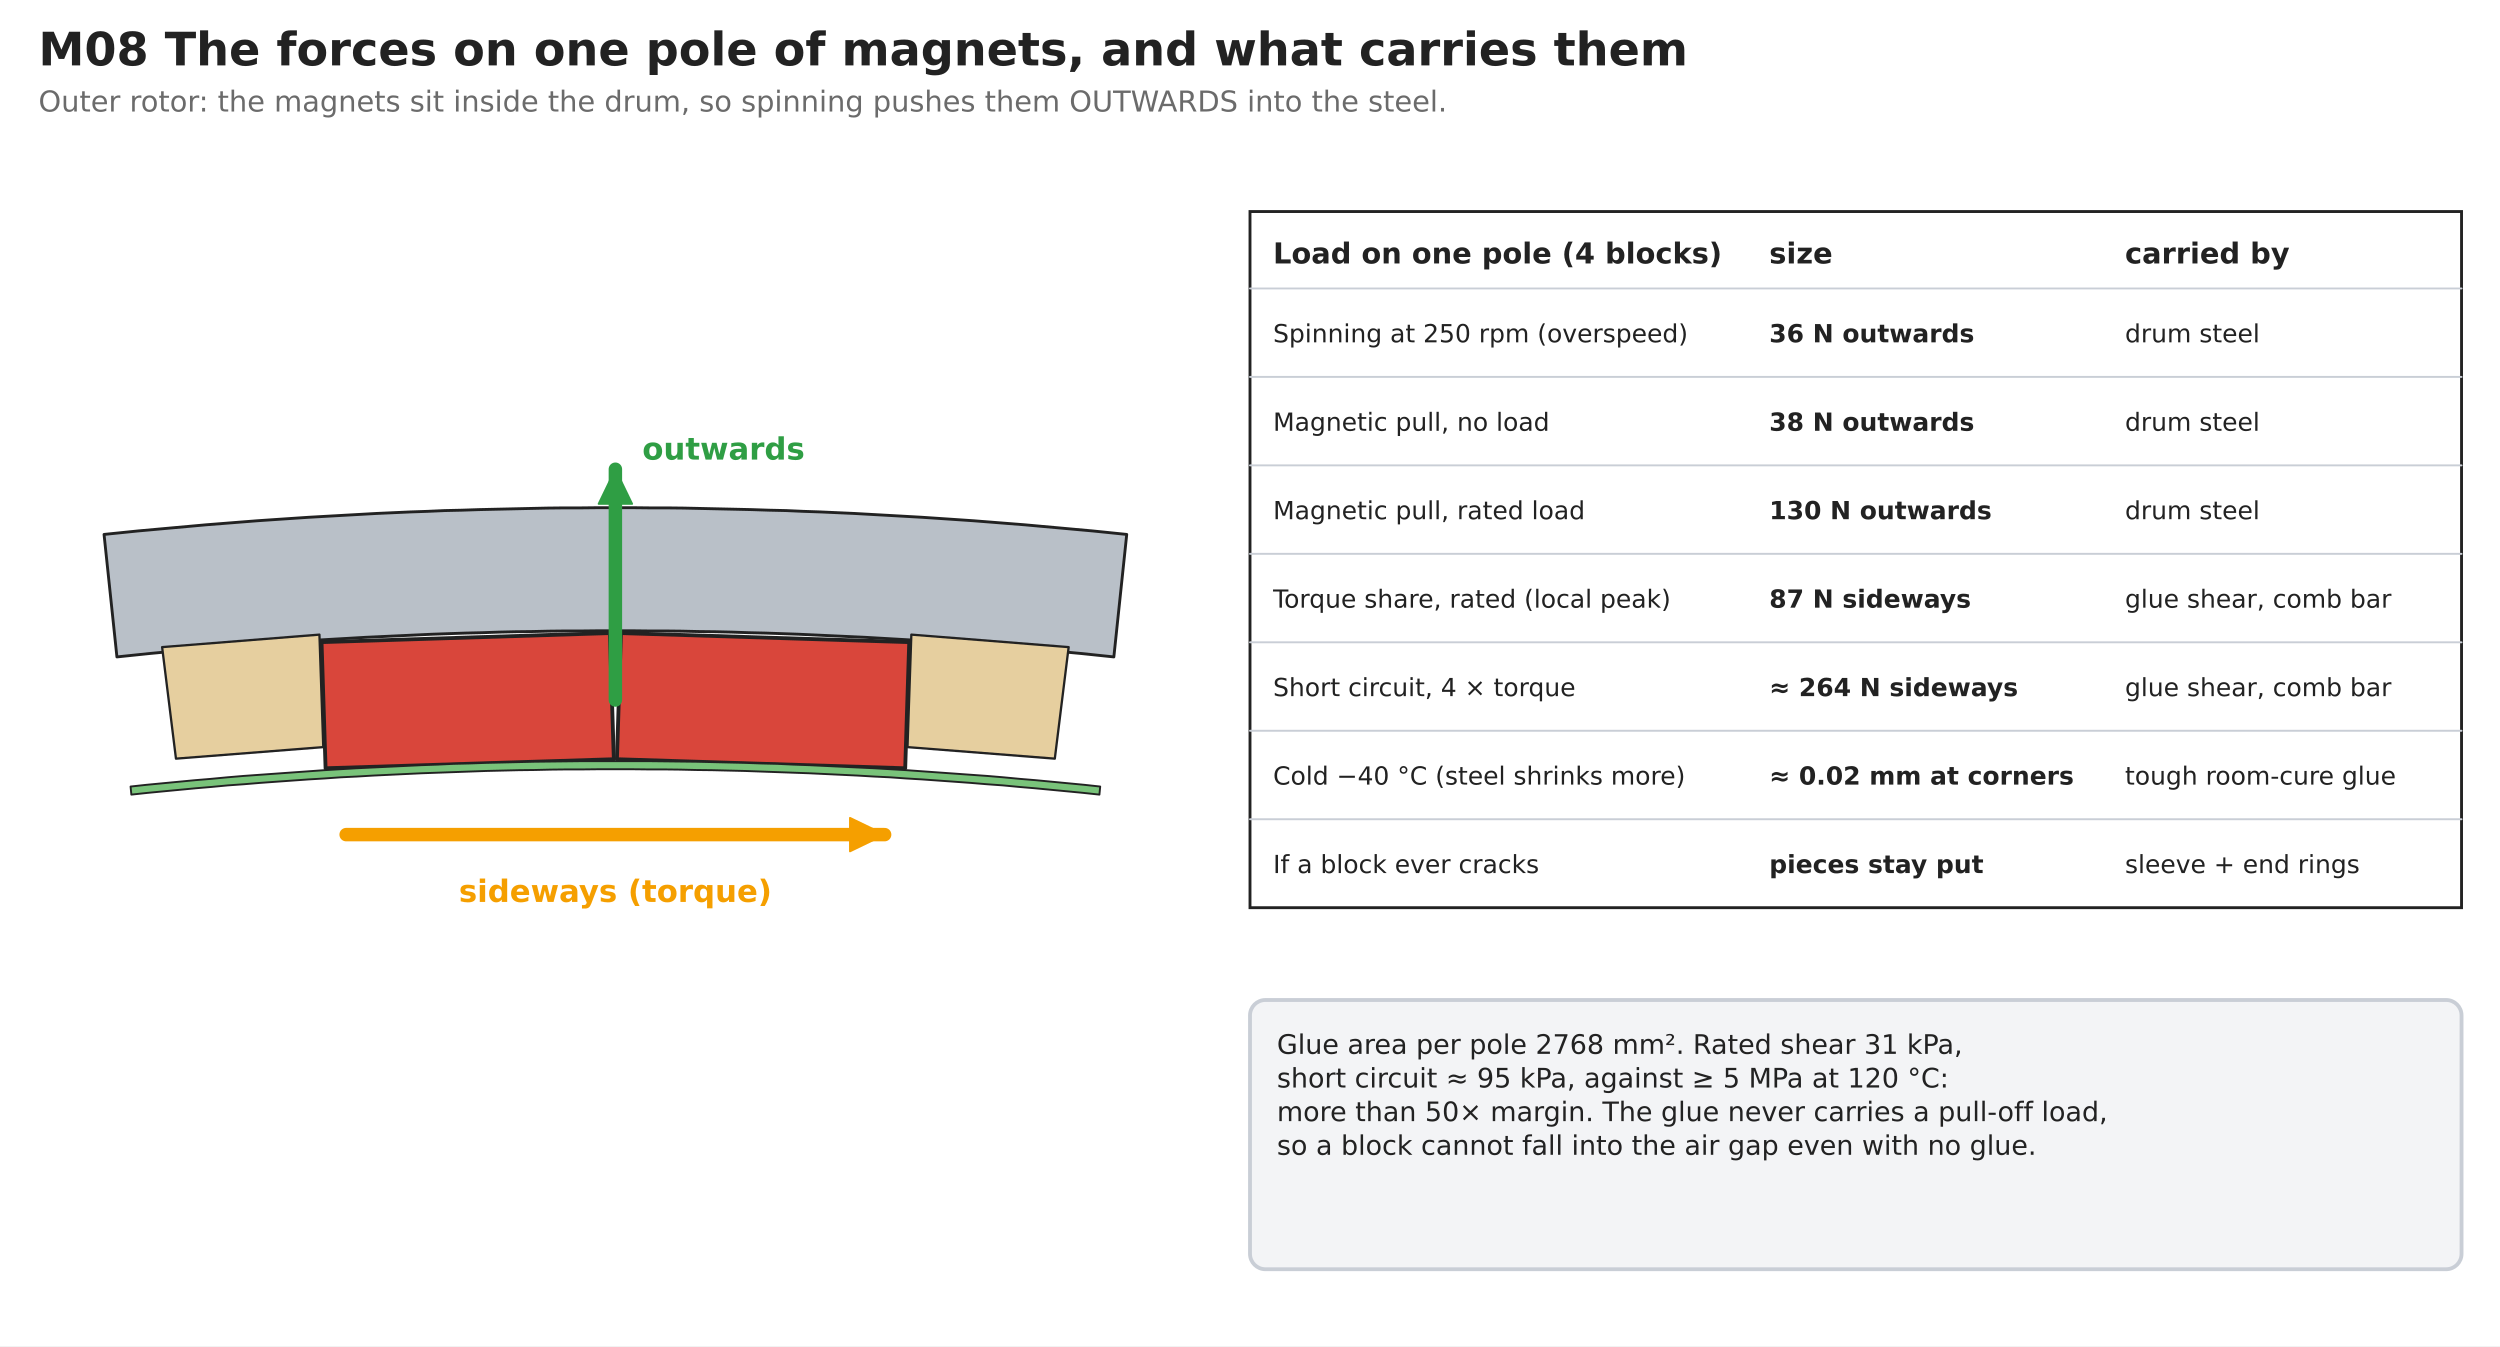
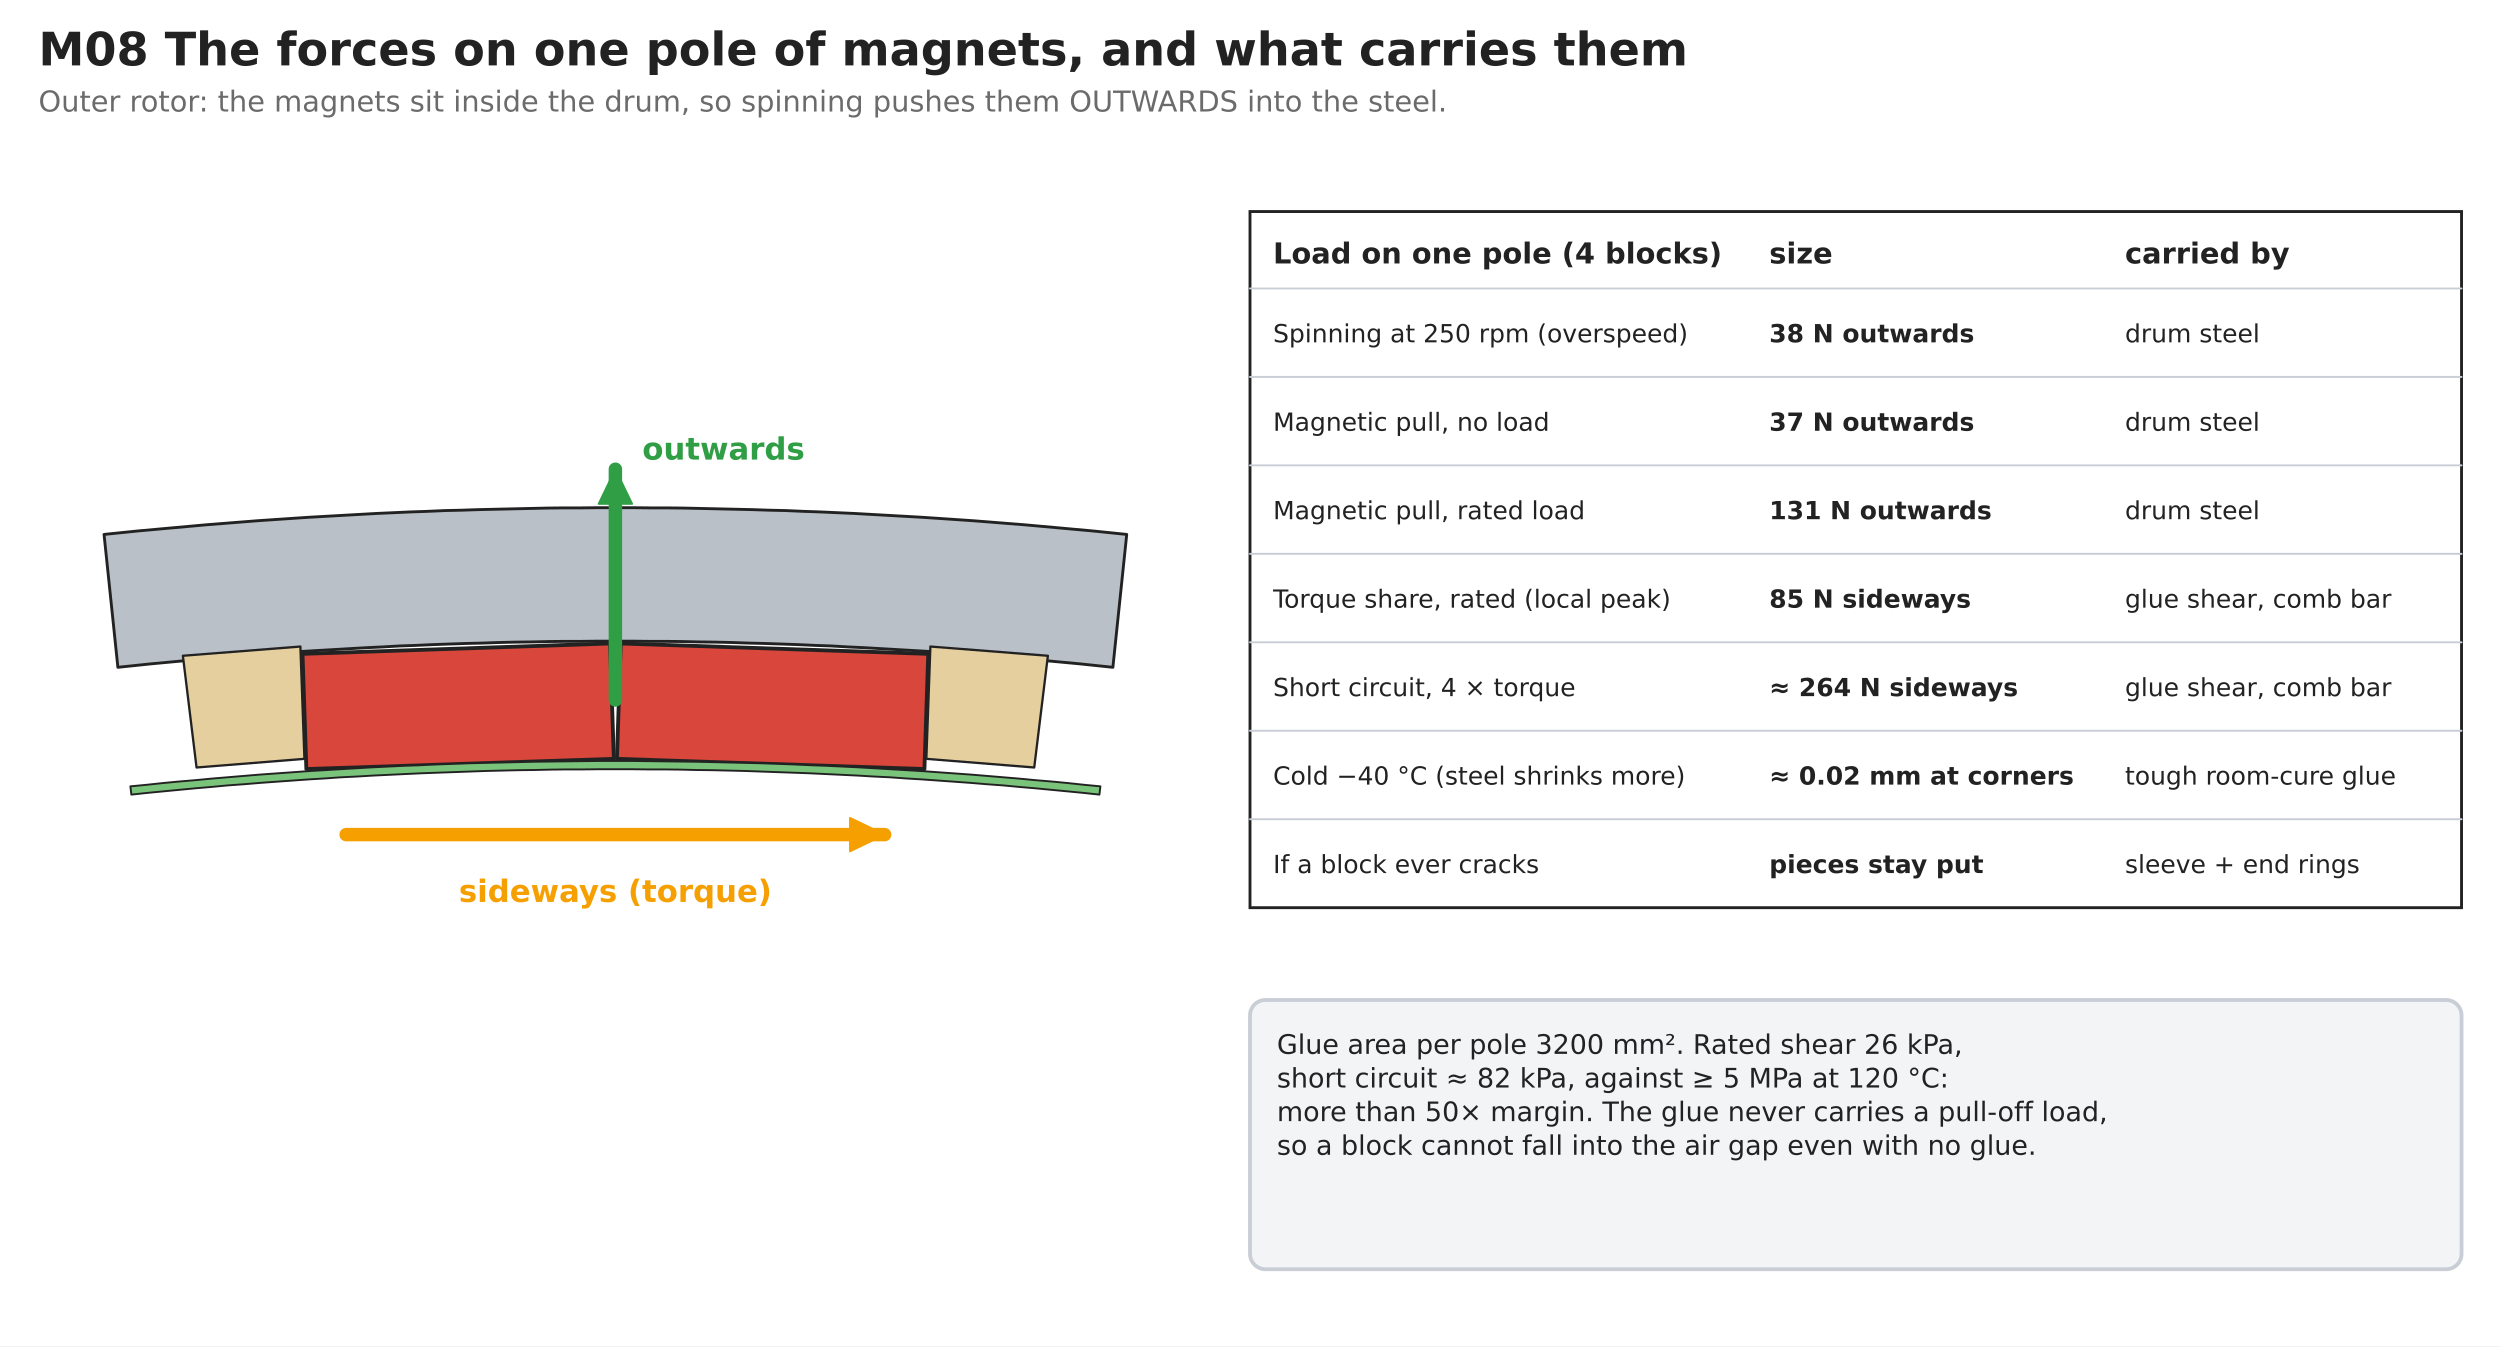
<svg xmlns="http://www.w3.org/2000/svg" viewBox="0 0 1300 700" width="1300" height="700">
  <rect width="100%" height="100%" fill="white" />
  <text x="20.0" y="34.0" font-family="DejaVu Sans, Arial, Helvetica, sans-serif" font-size="24" text-anchor="start" font-weight="bold" fill="#222222">M08  The forces on one pole of magnets, and what carries them</text>
  <text x="20.0" y="58.0" font-family="DejaVu Sans, Arial, Helvetica, sans-serif" font-size="15" text-anchor="start" font-weight="normal" fill="#6b6b6b">Outer rotor: the magnets sit inside the drum, so spinning pushes them OUTWARDS into the steel.</text>
  <clipPath id="clip6">
    <rect x="40.0" y="150.0" width="560.0" height="400.0" />
  </clipPath>
  <g clip-path="url(#clip6)">
-     <polygon points="54.1,277.9 62.9,277.0 71.7,276.1 80.6,275.3 89.4,274.5 98.3,273.7 107.1,272.9 116.0,272.2 124.8,271.5 133.7,270.8 142.5,270.2 151.4,269.6 160.3,269.0 169.1,268.5 178.0,268.0 186.9,267.5 195.7,267.0 204.6,266.6 213.5,266.2 222.3,265.9 231.2,265.5 240.1,265.3 249.0,265.0 257.8,264.8 266.7,264.6 275.6,264.4 284.5,264.2 293.4,264.1 302.2,264.1 311.1,264.0 320.0,264.0 328.9,264.0 337.8,264.1 346.6,264.1 355.5,264.2 364.4,264.4 373.3,264.6 382.2,264.8 391.0,265.0 399.9,265.3 408.8,265.5 417.7,265.9 426.5,266.2 435.4,266.6 444.3,267.0 453.1,267.5 462.0,268.0 470.9,268.5 479.7,269.0 488.6,269.6 497.5,270.2 506.3,270.8 515.2,271.5 524.0,272.2 532.9,272.9 541.7,273.7 550.6,274.5 559.4,275.3 568.3,276.1 577.1,277.0 585.9,277.9 579.2,341.6 570.6,340.7 562.0,339.8 553.4,339.0 544.8,338.2 536.1,337.4 527.5,336.7 518.9,336.0 510.3,335.3 501.6,334.7 493.0,334.0 484.4,333.5 475.7,332.9 467.1,332.4 458.4,331.9 449.8,331.4 441.1,331.0 432.5,330.6 423.9,330.2 415.2,329.8 406.6,329.5 397.9,329.2 389.2,329.0 380.6,328.7 371.9,328.5 363.3,328.4 354.6,328.2 346.0,328.1 337.3,328.1 328.7,328.0 320.0,328.0 311.3,328.0 302.7,328.1 294.0,328.1 285.4,328.2 276.7,328.4 268.1,328.5 259.4,328.7 250.8,329.0 242.1,329.2 233.4,329.5 224.8,329.8 216.1,330.2 207.5,330.6 198.9,331.0 190.2,331.4 181.6,331.9 172.9,332.4 164.3,332.9 155.6,333.5 147.0,334.0 138.4,334.7 129.7,335.3 121.1,336.0 112.5,336.7 103.9,337.4 95.2,338.2 86.6,339.0 78.0,339.8 69.4,340.7 60.8,341.6" fill="#b9c0c8" stroke="#222222" stroke-width="1.5" stroke-linejoin="round" fill-opacity="1" />
-     <polygon points="169.3,399.5 319.2,394.8 317.1,329.2 167.2,333.9" fill="#d9463b" stroke="#222222" stroke-width="2" stroke-linejoin="round" fill-opacity="1" />
-     <polygon points="320.8,394.8 470.7,399.5 472.8,333.9 322.9,329.2" fill="#d9463b" stroke="#222222" stroke-width="2" stroke-linejoin="round" fill-opacity="1" />
-     <polygon points="91.5,394.5 168.1,388.5 166.1,330.0 84.3,336.5" fill="#e6cf9f" stroke="#222222" stroke-width="1.2" stroke-linejoin="round" fill-opacity="1" />
-     <polygon points="471.9,388.5 548.5,394.5 555.7,336.5 473.9,330.0" fill="#e6cf9f" stroke="#222222" stroke-width="1.2" stroke-linejoin="round" fill-opacity="1" />
-     <polygon points="67.9,409.0 76.2,408.1 84.6,407.3 93.0,406.5 101.4,405.7 109.8,405.0 118.2,404.2 126.5,403.5 134.9,402.9 143.3,402.3 151.7,401.7 160.1,401.1 168.5,400.5 176.9,400.0 185.3,399.5 193.8,399.1 202.2,398.7 210.6,398.3 219.0,397.9 227.4,397.6 235.8,397.2 244.2,397.0 252.6,396.7 261.1,396.5 269.5,396.3 277.9,396.1 286.3,396.0 294.7,395.9 303.2,395.8 311.6,395.8 320.0,395.8 328.4,395.8 336.8,395.8 345.3,395.9 353.7,396.0 362.1,396.1 370.5,396.3 378.9,396.5 387.4,396.7 395.8,397.0 404.2,397.2 412.6,397.6 421.0,397.9 429.4,398.3 437.8,398.7 446.2,399.1 454.7,399.5 463.1,400.0 471.5,400.5 479.9,401.1 488.3,401.7 496.7,402.3 505.1,402.9 513.5,403.5 521.8,404.2 530.2,405.0 538.6,405.7 547.0,406.5 555.4,407.3 563.8,408.1 572.1,409.0 571.7,413.2 563.3,412.3 555.0,411.5 546.6,410.7 538.2,409.9 529.9,409.2 521.5,408.4 513.1,407.8 504.7,407.1 496.4,406.5 488.0,405.9 479.6,405.3 471.2,404.8 462.8,404.2 454.4,403.8 446.0,403.3 437.6,402.9 429.2,402.5 420.8,402.1 412.4,401.8 404.0,401.5 395.6,401.2 387.2,400.9 378.8,400.7 370.4,400.5 362.0,400.4 353.6,400.2 345.2,400.1 336.8,400.1 328.4,400.0 320.0,400.0 311.6,400.0 303.2,400.1 294.8,400.1 286.4,400.2 278.0,400.4 269.6,400.5 261.2,400.7 252.8,400.9 244.4,401.2 236.0,401.5 227.6,401.8 219.2,402.1 210.8,402.5 202.4,402.9 194.0,403.3 185.6,403.8 177.2,404.2 168.8,404.8 160.4,405.3 152.0,405.9 143.6,406.5 135.3,407.1 126.9,407.8 118.5,408.4 110.1,409.2 101.8,409.9 93.4,410.7 85.0,411.5 76.7,412.3 68.3,413.2" fill="#79c37a" stroke="#222222" stroke-width="1" stroke-linejoin="round" fill-opacity="1" />
+     <polygon points="54.1,277.9 62.9,277.0 71.7,276.1 80.6,275.3 89.4,274.5 98.3,273.7 107.1,272.9 116.0,272.2 124.8,271.5 133.7,270.8 142.5,270.2 151.4,269.6 160.3,269.0 169.1,268.5 178.0,268.0 186.9,267.5 195.7,267.0 204.6,266.6 213.5,266.2 222.3,265.9 231.2,265.5 240.1,265.3 249.0,265.0 257.8,264.8 266.7,264.6 275.6,264.4 284.5,264.2 293.4,264.1 302.2,264.1 311.1,264.0 320.0,264.0 328.9,264.0 337.8,264.1 346.6,264.1 355.5,264.2 364.4,264.4 373.3,264.6 382.2,264.8 391.0,265.0 399.9,265.3 408.8,265.5 417.7,265.9 426.5,266.2 435.4,266.6 444.3,267.0 453.1,267.5 462.0,268.0 470.9,268.5 479.7,269.0 488.6,269.6 497.5,270.2 506.3,270.8 515.2,271.5 524.0,272.2 532.9,272.9 541.7,273.7 550.6,274.5 559.4,275.3 568.3,276.1 577.1,277.0 585.9,277.9 578.7,347.0 570.1,346.1 561.5,345.2 552.9,344.4 544.3,343.6 535.7,342.8 527.1,342.1 518.5,341.4 509.8,340.7 501.2,340.0 492.6,339.4 484.0,338.8 475.4,338.3 466.8,337.8 458.1,337.3 449.5,336.8 440.9,336.4 432.3,335.9 423.6,335.6 415.0,335.2 406.4,334.9 397.7,334.6 389.1,334.4 380.5,334.1 371.8,333.9 363.2,333.8 354.6,333.6 345.9,333.5 337.3,333.5 328.6,333.4 320.0,333.4 311.4,333.4 302.7,333.5 294.1,333.5 285.4,333.6 276.8,333.8 268.2,333.9 259.5,334.1 250.9,334.4 242.3,334.6 233.6,334.9 225.0,335.2 216.4,335.6 207.7,335.9 199.1,336.4 190.5,336.8 181.9,337.3 173.2,337.8 164.6,338.3 156.0,338.8 147.4,339.4 138.8,340.0 130.2,340.7 121.5,341.4 112.9,342.1 104.3,342.8 95.7,343.6 87.1,344.4 78.5,345.2 69.9,346.1 61.3,347.0" fill="#b9c0c8" stroke="#222222" stroke-width="1.5" stroke-linejoin="round" fill-opacity="1" />
+     <polygon points="159.3,399.9 319.2,394.6 317.2,334.6 157.3,340.0" fill="#d9463b" stroke="#222222" stroke-width="2" stroke-linejoin="round" fill-opacity="1" />
+     <polygon points="320.8,394.6 480.7,399.9 482.7,340.0 322.8,334.6" fill="#d9463b" stroke="#222222" stroke-width="2" stroke-linejoin="round" fill-opacity="1" />
+     <polygon points="102.2,399.1 158.3,394.6 156.2,336.2 95.1,341.0" fill="#e6cf9f" stroke="#222222" stroke-width="1.2" stroke-linejoin="round" fill-opacity="1" />
+     <polygon points="481.7,394.6 537.8,399.1 544.9,341.0 483.8,336.2" fill="#e6cf9f" stroke="#222222" stroke-width="1.2" stroke-linejoin="round" fill-opacity="1" />
+     <polygon points="67.8,408.9 76.2,408.1 84.6,407.2 93.0,406.4 101.4,405.7 109.8,404.9 118.1,404.2 126.5,403.5 134.9,402.8 143.3,402.2 151.7,401.6 160.1,401.0 168.5,400.5 176.9,400.0 185.3,399.5 193.8,399.0 202.2,398.6 210.6,398.2 219.0,397.9 227.4,397.5 235.8,397.2 244.2,396.9 252.6,396.7 261.1,396.5 269.5,396.3 277.9,396.1 286.3,396.0 294.7,395.9 303.2,395.8 311.6,395.7 320.0,395.7 328.4,395.7 336.8,395.8 345.3,395.9 353.7,396.0 362.1,396.1 370.5,396.3 378.9,396.5 387.4,396.7 395.8,396.9 404.2,397.2 412.6,397.5 421.0,397.9 429.4,398.2 437.8,398.6 446.2,399.0 454.7,399.5 463.1,400.0 471.5,400.5 479.9,401.0 488.3,401.6 496.7,402.2 505.1,402.8 513.5,403.5 521.9,404.2 530.2,404.9 538.6,405.7 547.0,406.4 555.4,407.2 563.8,408.1 572.2,408.9 571.7,413.2 563.3,412.3 555.0,411.5 546.6,410.7 538.2,409.9 529.9,409.2 521.5,408.4 513.1,407.8 504.7,407.1 496.4,406.5 488.0,405.9 479.6,405.3 471.2,404.8 462.8,404.2 454.4,403.8 446.0,403.3 437.6,402.9 429.2,402.5 420.8,402.1 412.4,401.8 404.0,401.5 395.6,401.2 387.2,400.9 378.8,400.7 370.4,400.5 362.0,400.4 353.6,400.2 345.2,400.1 336.8,400.1 328.4,400.0 320.0,400.0 311.6,400.0 303.2,400.1 294.8,400.1 286.4,400.2 278.0,400.4 269.6,400.5 261.2,400.7 252.8,400.9 244.4,401.2 236.0,401.5 227.6,401.8 219.2,402.1 210.8,402.5 202.4,402.9 194.0,403.3 185.6,403.8 177.2,404.2 168.8,404.8 160.4,405.3 152.0,405.9 143.6,406.5 135.3,407.1 126.9,407.8 118.5,408.4 110.1,409.2 101.8,409.9 93.4,410.7 85.0,411.5 76.7,412.3 68.3,413.2" fill="#79c37a" stroke="#222222" stroke-width="1" stroke-linejoin="round" fill-opacity="1" />
  </g>
  <line x1="320.0" y1="364.0" x2="320.0" y2="244.0" stroke="#2f9e44" stroke-width="7" stroke-linecap="round" />
  <polygon points="320.0,244.0 328.7,262.0 311.3,262.0" fill="#2f9e44" stroke="#2f9e44" stroke-width="1" stroke-linejoin="round" fill-opacity="1" />
  <text x="334.0" y="239.0" font-family="DejaVu Sans, Arial, Helvetica, sans-serif" font-size="16" text-anchor="start" font-weight="bold" fill="#2f9e44">outwards</text>
  <line x1="180.0" y1="434.0" x2="460.0" y2="434.0" stroke="#f59f00" stroke-width="7" stroke-linecap="round" />
  <polygon points="460.0,434.0 442.0,442.7 442.0,425.3" fill="#f59f00" stroke="#f59f00" stroke-width="1" stroke-linejoin="round" fill-opacity="1" />
  <text x="320.0" y="469.0" font-family="DejaVu Sans, Arial, Helvetica, sans-serif" font-size="16" text-anchor="middle" font-weight="bold" fill="#f59f00">sideways (torque)</text>
  <rect x="650.0" y="110.0" width="630.0" height="362.0" rx="0" fill="white" stroke="#222222" stroke-width="1.5" fill-opacity="1" />
  <text x="662.0" y="137.0" font-family="DejaVu Sans, Arial, Helvetica, sans-serif" font-size="15" text-anchor="start" font-weight="bold" fill="#222222">Load on one pole (4 blocks)</text>
  <text x="920.0" y="137.0" font-family="DejaVu Sans, Arial, Helvetica, sans-serif" font-size="15" text-anchor="start" font-weight="bold" fill="#222222">size</text>
  <text x="1105.0" y="137.0" font-family="DejaVu Sans, Arial, Helvetica, sans-serif" font-size="15" text-anchor="start" font-weight="bold" fill="#222222">carried by</text>
  <line x1="650.0" y1="150.0" x2="1280.0" y2="150.0" stroke="#c9ced6" stroke-width="1" stroke-linecap="round" />
  <text x="662.0" y="178.0" font-family="DejaVu Sans, Arial, Helvetica, sans-serif" font-size="13" text-anchor="start" font-weight="normal" fill="#222222">Spinning at 250 rpm (overspeed)</text>
-   <text x="920.0" y="178.0" font-family="DejaVu Sans, Arial, Helvetica, sans-serif" font-size="13" text-anchor="start" font-weight="bold" fill="#222222">36 N outwards</text>
+   <text x="920.0" y="178.0" font-family="DejaVu Sans, Arial, Helvetica, sans-serif" font-size="13" text-anchor="start" font-weight="bold" fill="#222222">38 N outwards</text>
  <text x="1105.0" y="178.0" font-family="DejaVu Sans, Arial, Helvetica, sans-serif" font-size="13" text-anchor="start" font-weight="normal" fill="#222222">drum steel</text>
  <line x1="650.0" y1="196.0" x2="1280.0" y2="196.0" stroke="#c9ced6" stroke-width="1" stroke-linecap="round" />
  <text x="662.0" y="224.0" font-family="DejaVu Sans, Arial, Helvetica, sans-serif" font-size="13" text-anchor="start" font-weight="normal" fill="#222222">Magnetic pull, no load</text>
-   <text x="920.0" y="224.0" font-family="DejaVu Sans, Arial, Helvetica, sans-serif" font-size="13" text-anchor="start" font-weight="bold" fill="#222222">38 N outwards</text>
+   <text x="920.0" y="224.0" font-family="DejaVu Sans, Arial, Helvetica, sans-serif" font-size="13" text-anchor="start" font-weight="bold" fill="#222222">37 N outwards</text>
  <text x="1105.0" y="224.0" font-family="DejaVu Sans, Arial, Helvetica, sans-serif" font-size="13" text-anchor="start" font-weight="normal" fill="#222222">drum steel</text>
  <line x1="650.0" y1="242.0" x2="1280.0" y2="242.0" stroke="#c9ced6" stroke-width="1" stroke-linecap="round" />
  <text x="662.0" y="270.0" font-family="DejaVu Sans, Arial, Helvetica, sans-serif" font-size="13" text-anchor="start" font-weight="normal" fill="#222222">Magnetic pull, rated load</text>
-   <text x="920.0" y="270.0" font-family="DejaVu Sans, Arial, Helvetica, sans-serif" font-size="13" text-anchor="start" font-weight="bold" fill="#222222">130 N outwards</text>
+   <text x="920.0" y="270.0" font-family="DejaVu Sans, Arial, Helvetica, sans-serif" font-size="13" text-anchor="start" font-weight="bold" fill="#222222">131 N outwards</text>
  <text x="1105.0" y="270.0" font-family="DejaVu Sans, Arial, Helvetica, sans-serif" font-size="13" text-anchor="start" font-weight="normal" fill="#222222">drum steel</text>
  <line x1="650.0" y1="288.0" x2="1280.0" y2="288.0" stroke="#c9ced6" stroke-width="1" stroke-linecap="round" />
  <text x="662.0" y="316.0" font-family="DejaVu Sans, Arial, Helvetica, sans-serif" font-size="13" text-anchor="start" font-weight="normal" fill="#222222">Torque share, rated (local peak)</text>
-   <text x="920.0" y="316.0" font-family="DejaVu Sans, Arial, Helvetica, sans-serif" font-size="13" text-anchor="start" font-weight="bold" fill="#222222">87 N sideways</text>
+   <text x="920.0" y="316.0" font-family="DejaVu Sans, Arial, Helvetica, sans-serif" font-size="13" text-anchor="start" font-weight="bold" fill="#222222">85 N sideways</text>
  <text x="1105.0" y="316.0" font-family="DejaVu Sans, Arial, Helvetica, sans-serif" font-size="13" text-anchor="start" font-weight="normal" fill="#222222">glue shear, comb bar</text>
  <line x1="650.0" y1="334.0" x2="1280.0" y2="334.0" stroke="#c9ced6" stroke-width="1" stroke-linecap="round" />
  <text x="662.0" y="362.0" font-family="DejaVu Sans, Arial, Helvetica, sans-serif" font-size="13" text-anchor="start" font-weight="normal" fill="#222222">Short circuit, 4 × torque</text>
  <text x="920.0" y="362.0" font-family="DejaVu Sans, Arial, Helvetica, sans-serif" font-size="13" text-anchor="start" font-weight="bold" fill="#222222">≈ 264 N sideways</text>
  <text x="1105.0" y="362.0" font-family="DejaVu Sans, Arial, Helvetica, sans-serif" font-size="13" text-anchor="start" font-weight="normal" fill="#222222">glue shear, comb bar</text>
  <line x1="650.0" y1="380.0" x2="1280.0" y2="380.0" stroke="#c9ced6" stroke-width="1" stroke-linecap="round" />
  <text x="662.0" y="408.0" font-family="DejaVu Sans, Arial, Helvetica, sans-serif" font-size="13" text-anchor="start" font-weight="normal" fill="#222222">Cold −40 °C (steel shrinks more)</text>
  <text x="920.0" y="408.0" font-family="DejaVu Sans, Arial, Helvetica, sans-serif" font-size="13" text-anchor="start" font-weight="bold" fill="#222222">≈ 0.02 mm at corners</text>
  <text x="1105.0" y="408.0" font-family="DejaVu Sans, Arial, Helvetica, sans-serif" font-size="13" text-anchor="start" font-weight="normal" fill="#222222">tough room-cure glue</text>
  <line x1="650.0" y1="426.0" x2="1280.0" y2="426.0" stroke="#c9ced6" stroke-width="1" stroke-linecap="round" />
  <text x="662.0" y="454.0" font-family="DejaVu Sans, Arial, Helvetica, sans-serif" font-size="13" text-anchor="start" font-weight="normal" fill="#222222">If a block ever cracks</text>
  <text x="920.0" y="454.0" font-family="DejaVu Sans, Arial, Helvetica, sans-serif" font-size="13" text-anchor="start" font-weight="bold" fill="#222222">pieces stay put</text>
  <text x="1105.0" y="454.0" font-family="DejaVu Sans, Arial, Helvetica, sans-serif" font-size="13" text-anchor="start" font-weight="normal" fill="#222222">sleeve + end rings</text>
  <rect x="650.0" y="520.0" width="630.0" height="140.0" rx="8" fill="#f3f4f6" stroke="#c9ced6" stroke-width="2" fill-opacity="1" />
-   <text x="664.0" y="548.0" font-family="DejaVu Sans, Arial, Helvetica, sans-serif" font-size="14" text-anchor="start" font-weight="normal" fill="#222222">Glue area per pole 2768 mm². Rated shear 31 kPa,</text>
-   <text x="664.0" y="565.5" font-family="DejaVu Sans, Arial, Helvetica, sans-serif" font-size="14" text-anchor="start" font-weight="normal" fill="#222222">short circuit ≈ 95 kPa, against ≥ 5 MPa at 120 °C:</text>
+   <text x="664.0" y="548.0" font-family="DejaVu Sans, Arial, Helvetica, sans-serif" font-size="14" text-anchor="start" font-weight="normal" fill="#222222">Glue area per pole 3200 mm². Rated shear 26 kPa,</text>
+   <text x="664.0" y="565.5" font-family="DejaVu Sans, Arial, Helvetica, sans-serif" font-size="14" text-anchor="start" font-weight="normal" fill="#222222">short circuit ≈ 82 kPa, against ≥ 5 MPa at 120 °C:</text>
  <text x="664.0" y="583.0" font-family="DejaVu Sans, Arial, Helvetica, sans-serif" font-size="14" text-anchor="start" font-weight="normal" fill="#222222">more than 50× margin. The glue never carries a pull-off load,</text>
  <text x="664.0" y="600.5" font-family="DejaVu Sans, Arial, Helvetica, sans-serif" font-size="14" text-anchor="start" font-weight="normal" fill="#222222">so a block cannot fall into the air gap even with no glue.</text>
</svg>
